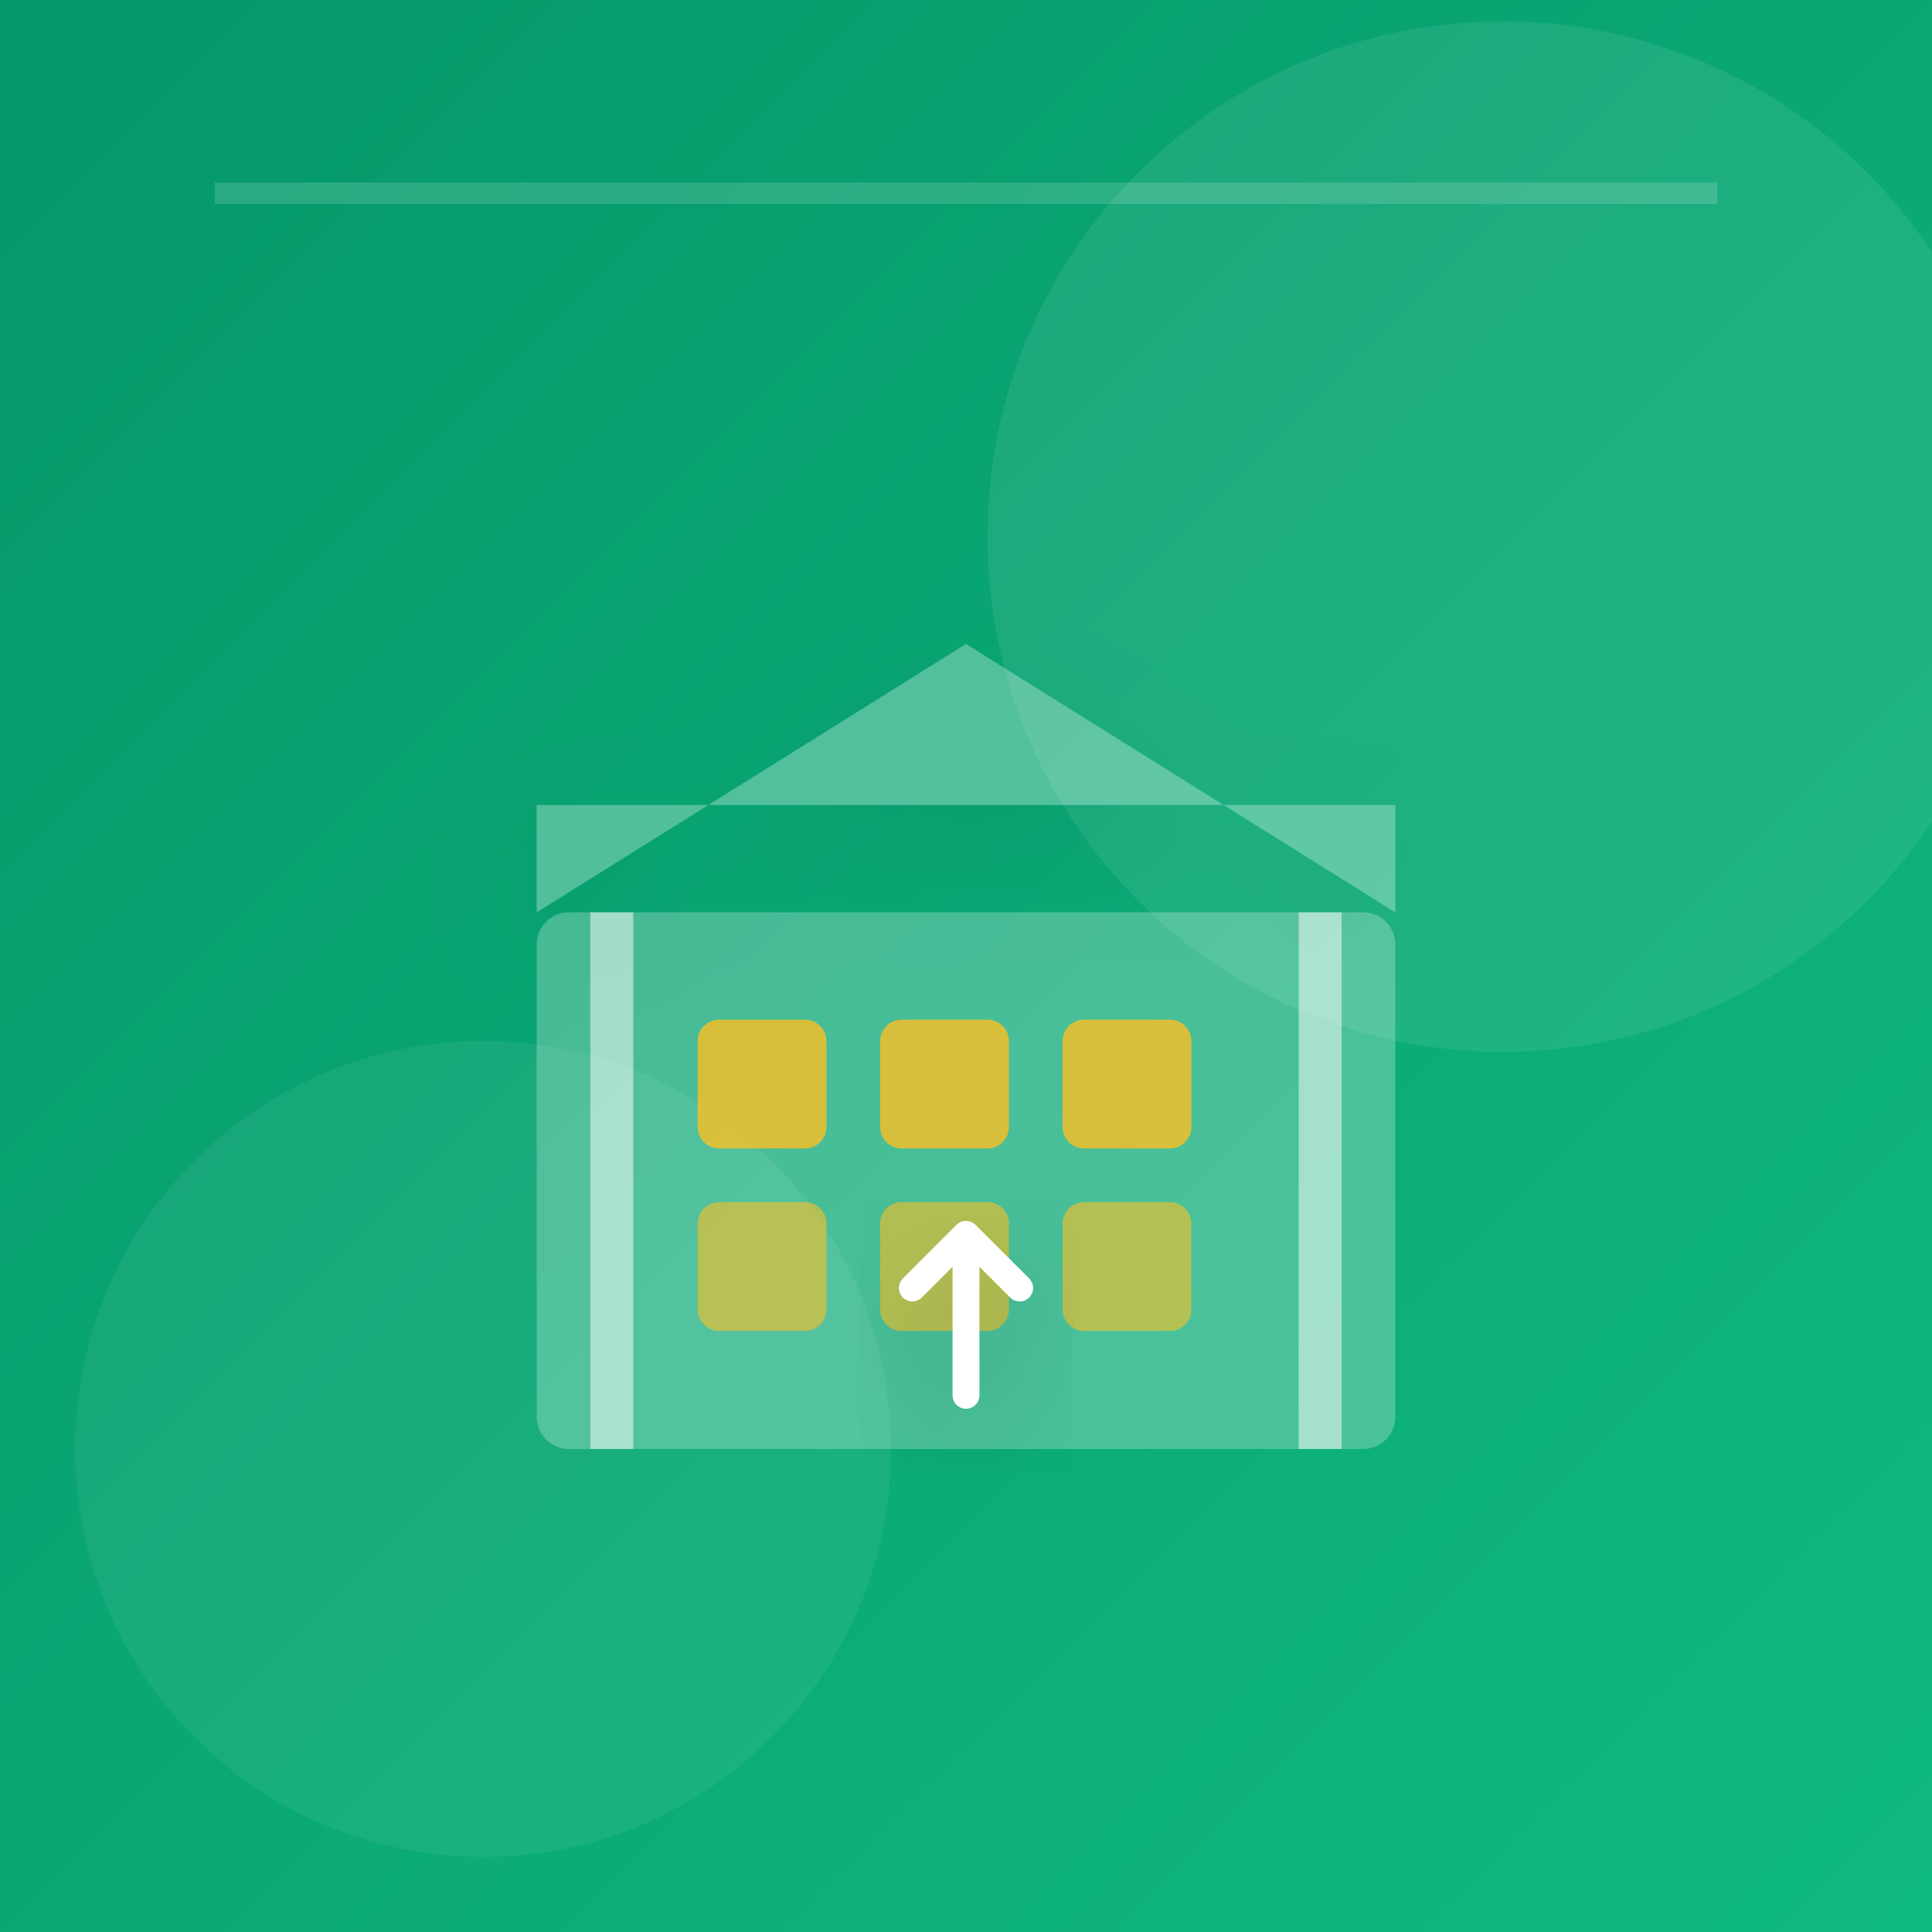
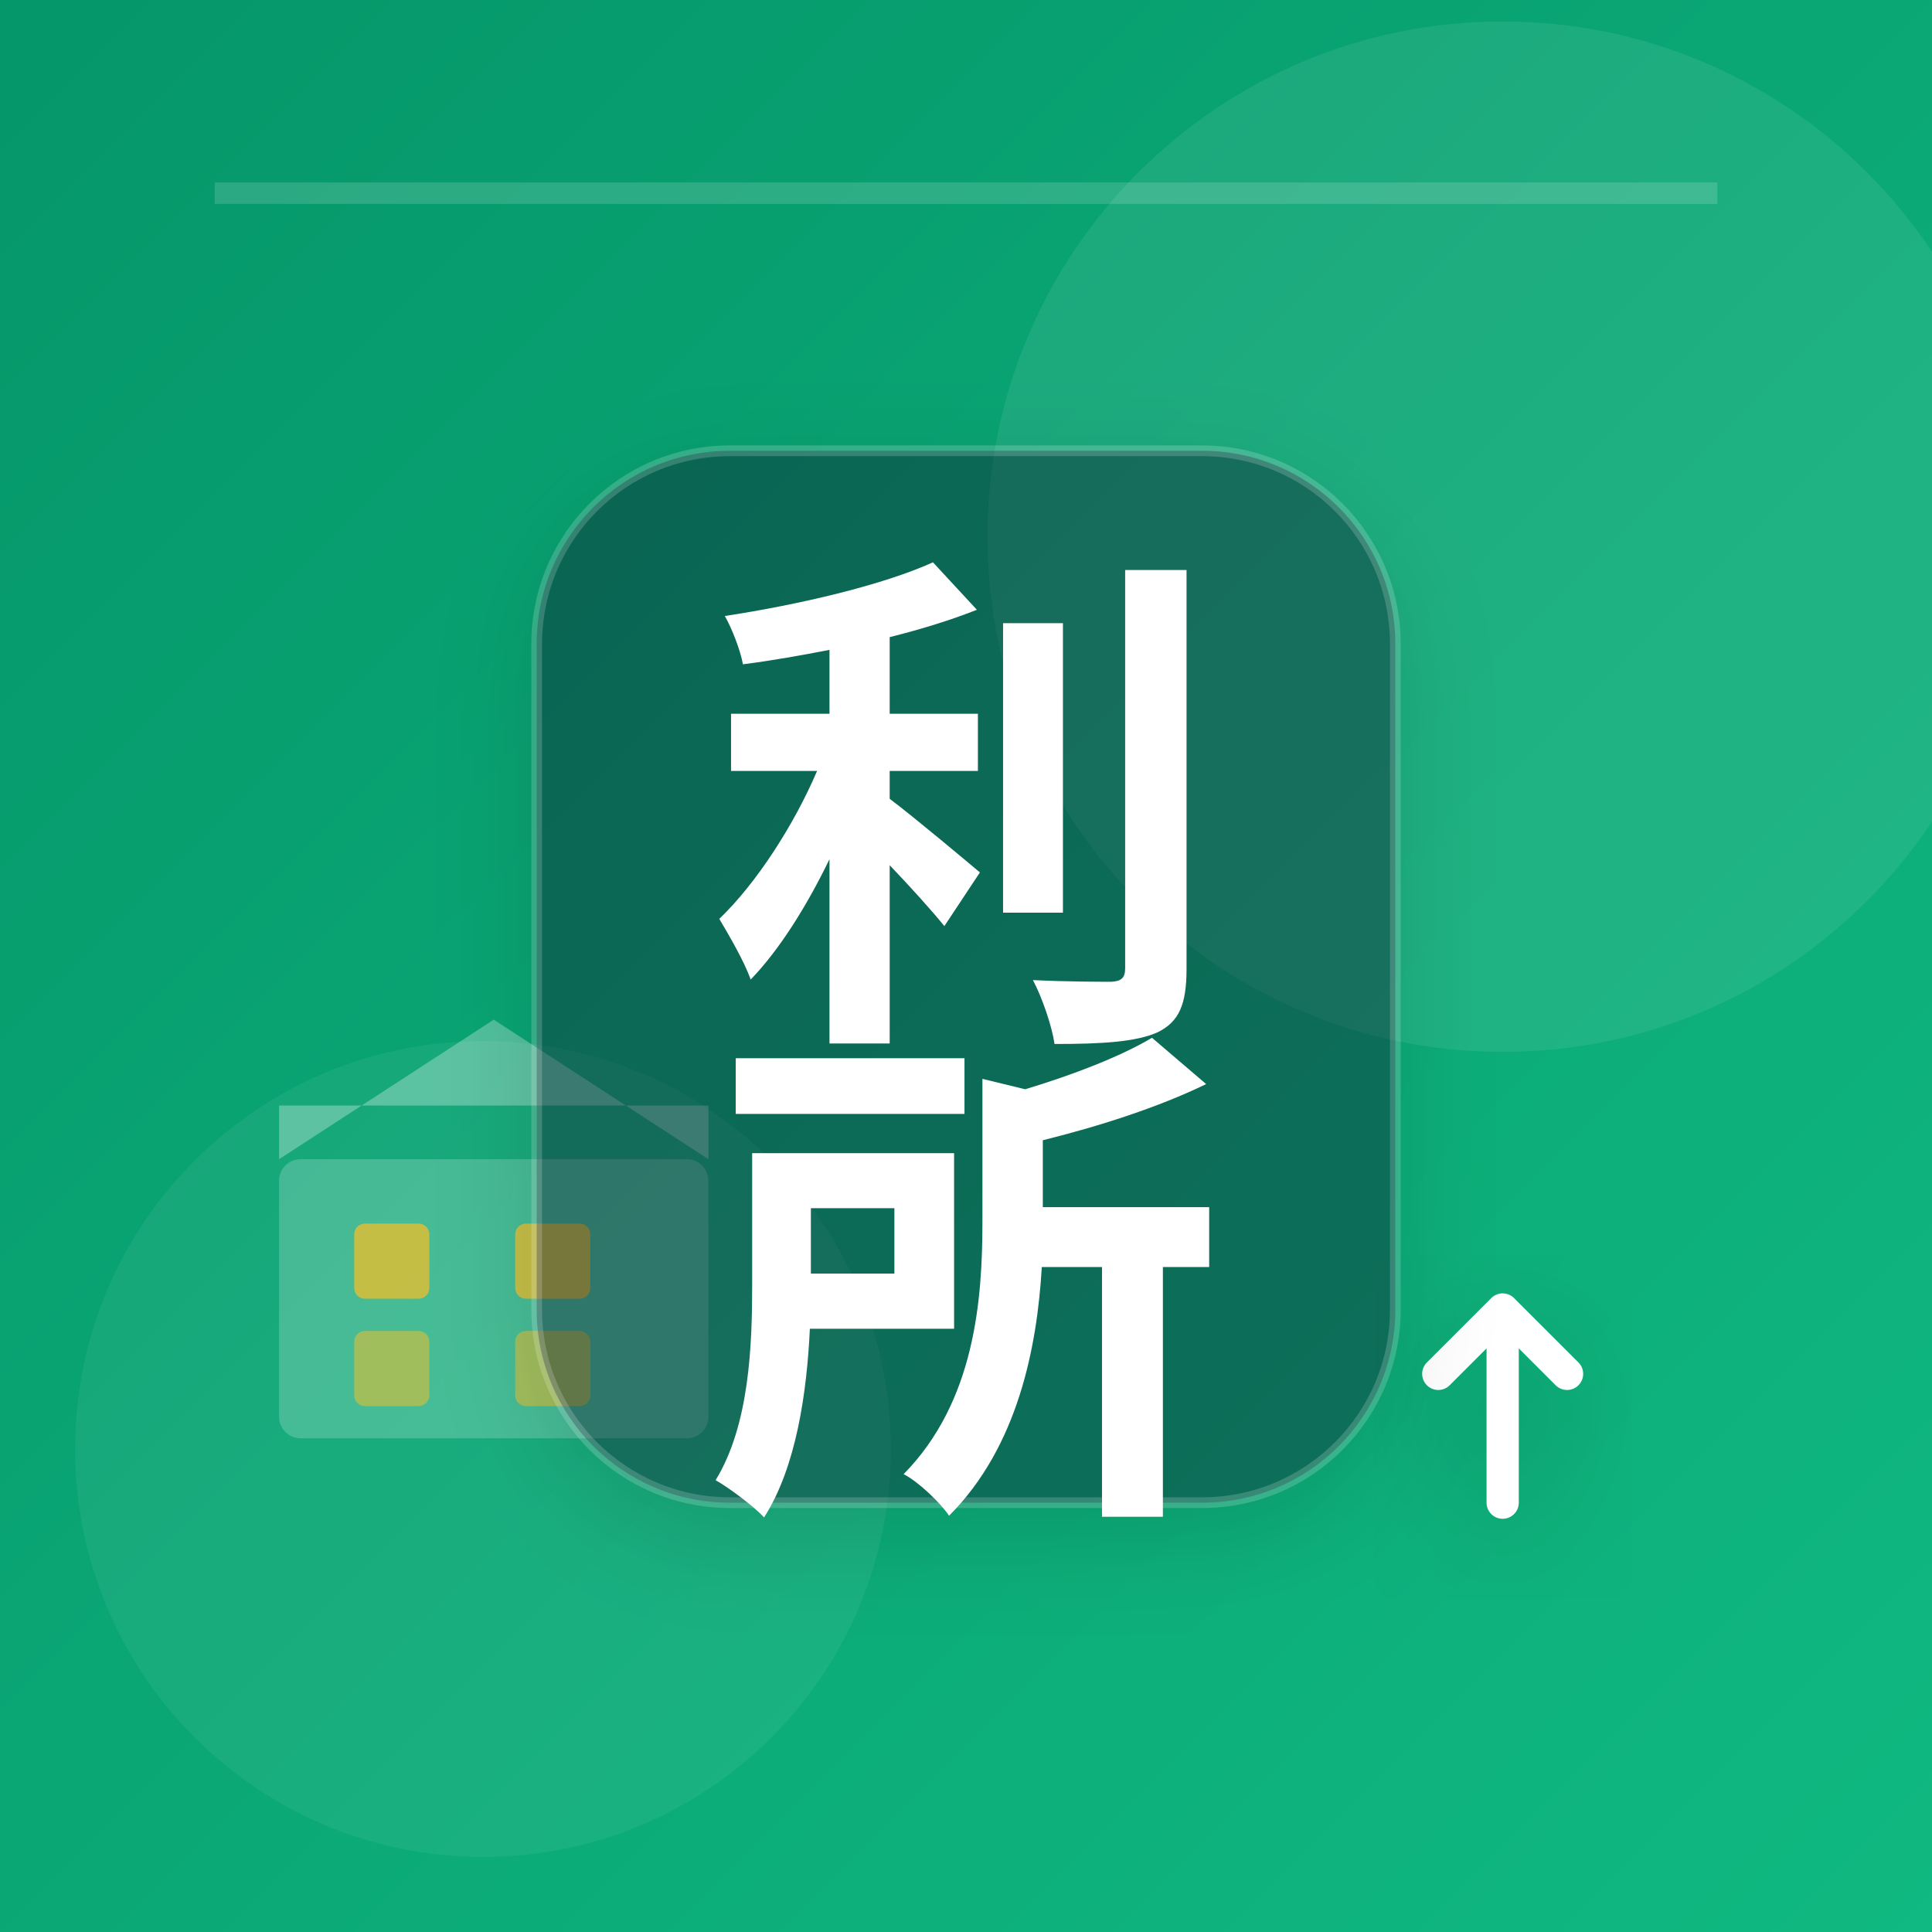
<svg xmlns="http://www.w3.org/2000/svg" width="180" height="180" viewBox="0 0 180 180">
  <defs>
    <linearGradient id="grad" x1="0%" y1="0%" x2="100%" y2="100%">
      <stop offset="0%" style="stop-color:#059669;stop-opacity:1" />
      <stop offset="100%" style="stop-color:#10b981;stop-opacity:1" />
    </linearGradient>
    <filter id="shadow" x="-50%" y="-50%" width="200%" height="200%">
      <feDropShadow dx="0" dy="4" stdDeviation="6" flood-opacity="0.2" />
    </filter>
+     <filter id="cardshadow" x="-50%" y="-50%" width="200%" height="200%">
+       <feDropShadow dx="0" dy="3" stdDeviation="5" flood-opacity="0.3" />
+     </filter>
  </defs>
  <rect width="180" height="180" fill="url(#grad)" />
  <circle cx="140" cy="50" r="48" fill="#ffffff" opacity="0.08" />
  <circle cx="45" cy="135" r="38" fill="#ffffff" opacity="0.06" />
-   <path d="M 50 85 L 90 60 L 130 85 L 130 75 L 50 75 Z" fill="#ffffff" opacity="0.3" filter="url(#shadow)" />
-   <rect x="50" y="85" width="80" height="50" fill="#ffffff" opacity="0.25" rx="3" />
-   <rect x="55" y="85" width="4" height="50" fill="#ffffff" opacity="0.5" />
-   <rect x="121" y="85" width="4" height="50" fill="#ffffff" opacity="0.5" />
-   <rect x="65" y="95" width="12" height="12" fill="#fbbf24" opacity="0.8" rx="2" />
-   <rect x="82" y="95" width="12" height="12" fill="#fbbf24" opacity="0.8" rx="2" />
-   <rect x="99" y="95" width="12" height="12" fill="#fbbf24" opacity="0.8" rx="2" />
-   <rect x="65" y="112" width="12" height="12" fill="#fbbf24" opacity="0.6" rx="2" />
-   <rect x="82" y="112" width="12" height="12" fill="#fbbf24" opacity="0.6" rx="2" />
-   <rect x="99" y="112" width="12" height="12" fill="#fbbf24" opacity="0.6" rx="2" />
-   <path d="M 90 130 L 90 115 M 85 120 L 90 115 L 95 120" stroke="#ffffff" stroke-width="2.5" fill="none" stroke-linecap="round" stroke-linejoin="round" filter="url(#shadow)" />
+   <path d="M 26 108 L 46 95 L 66 108 L 66 103 L 26 103 Z" fill="#ffffff" opacity="0.3" />
+   <rect x="26" y="108" width="40" height="26" fill="#ffffff" opacity="0.2" rx="2" />
+   <rect x="33" y="114" width="7" height="7" fill="#fbbf24" opacity="0.7" rx="1" />
+   <rect x="48" y="114" width="7" height="7" fill="#fbbf24" opacity="0.7" rx="1" />
+   <rect x="33" y="124" width="7" height="7" fill="#fbbf24" opacity="0.5" rx="1" />
+   <rect x="48" y="124" width="7" height="7" fill="#fbbf24" opacity="0.5" rx="1" />
+   <path d="M 140 140 L 140 122 M 134 128 L 140 122 L 146 128" stroke="#ffffff" stroke-width="3" fill="none" stroke-linecap="round" stroke-linejoin="round" filter="url(#shadow)" />
+   <rect x="50" y="42" width="80" height="98" rx="18" fill="#0f172a" opacity="0.42" filter="url(#cardshadow)" />
+   <rect x="50" y="42" width="80" height="98" rx="18" fill="none" stroke="#ffffff" stroke-width="1" opacity="0.18" />
+   <text x="90" y="93" font-family="'Noto Serif JP','Hiragino Mincho ProN',serif" font-size="48" font-weight="700" fill="#ffffff" text-anchor="middle">利</text>
+   <text x="90" y="137" font-family="'Noto Serif JP','Hiragino Mincho ProN',serif" font-size="48" font-weight="700" fill="#ffffff" text-anchor="middle">所</text>
  <line x1="20" y1="18" x2="160" y2="18" stroke="#ffffff" stroke-width="2" opacity="0.15" />
</svg>
